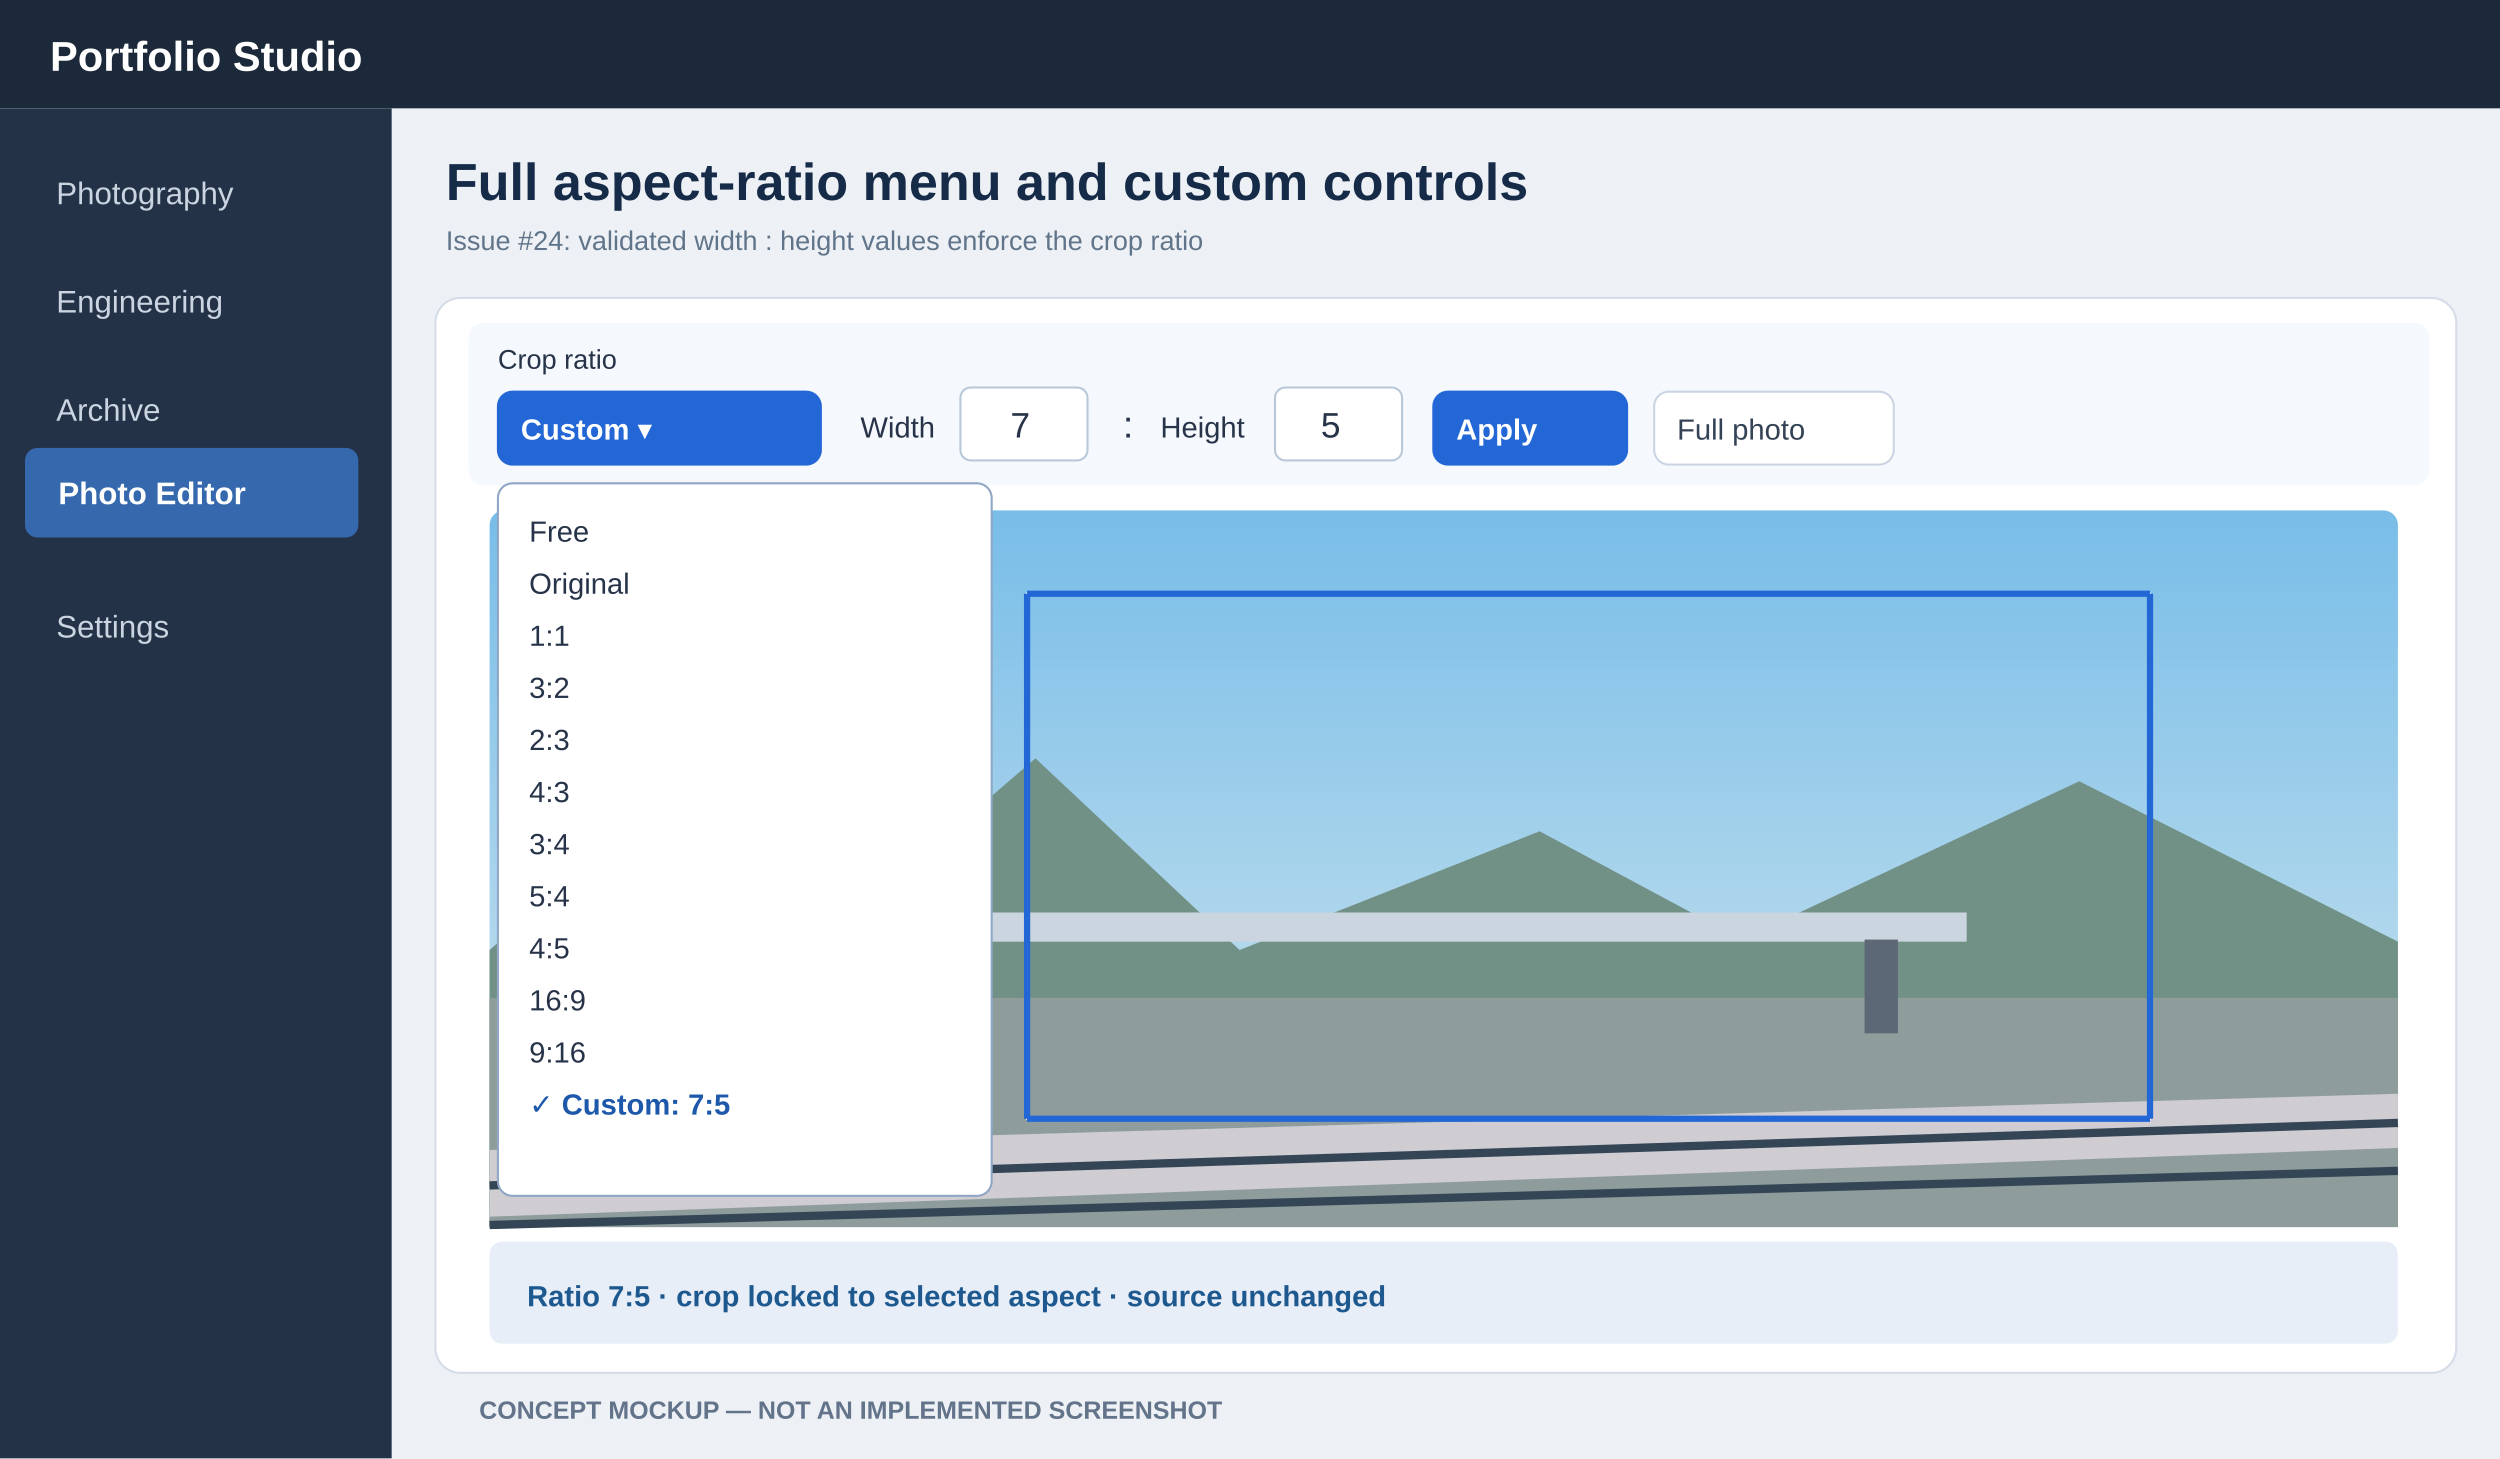
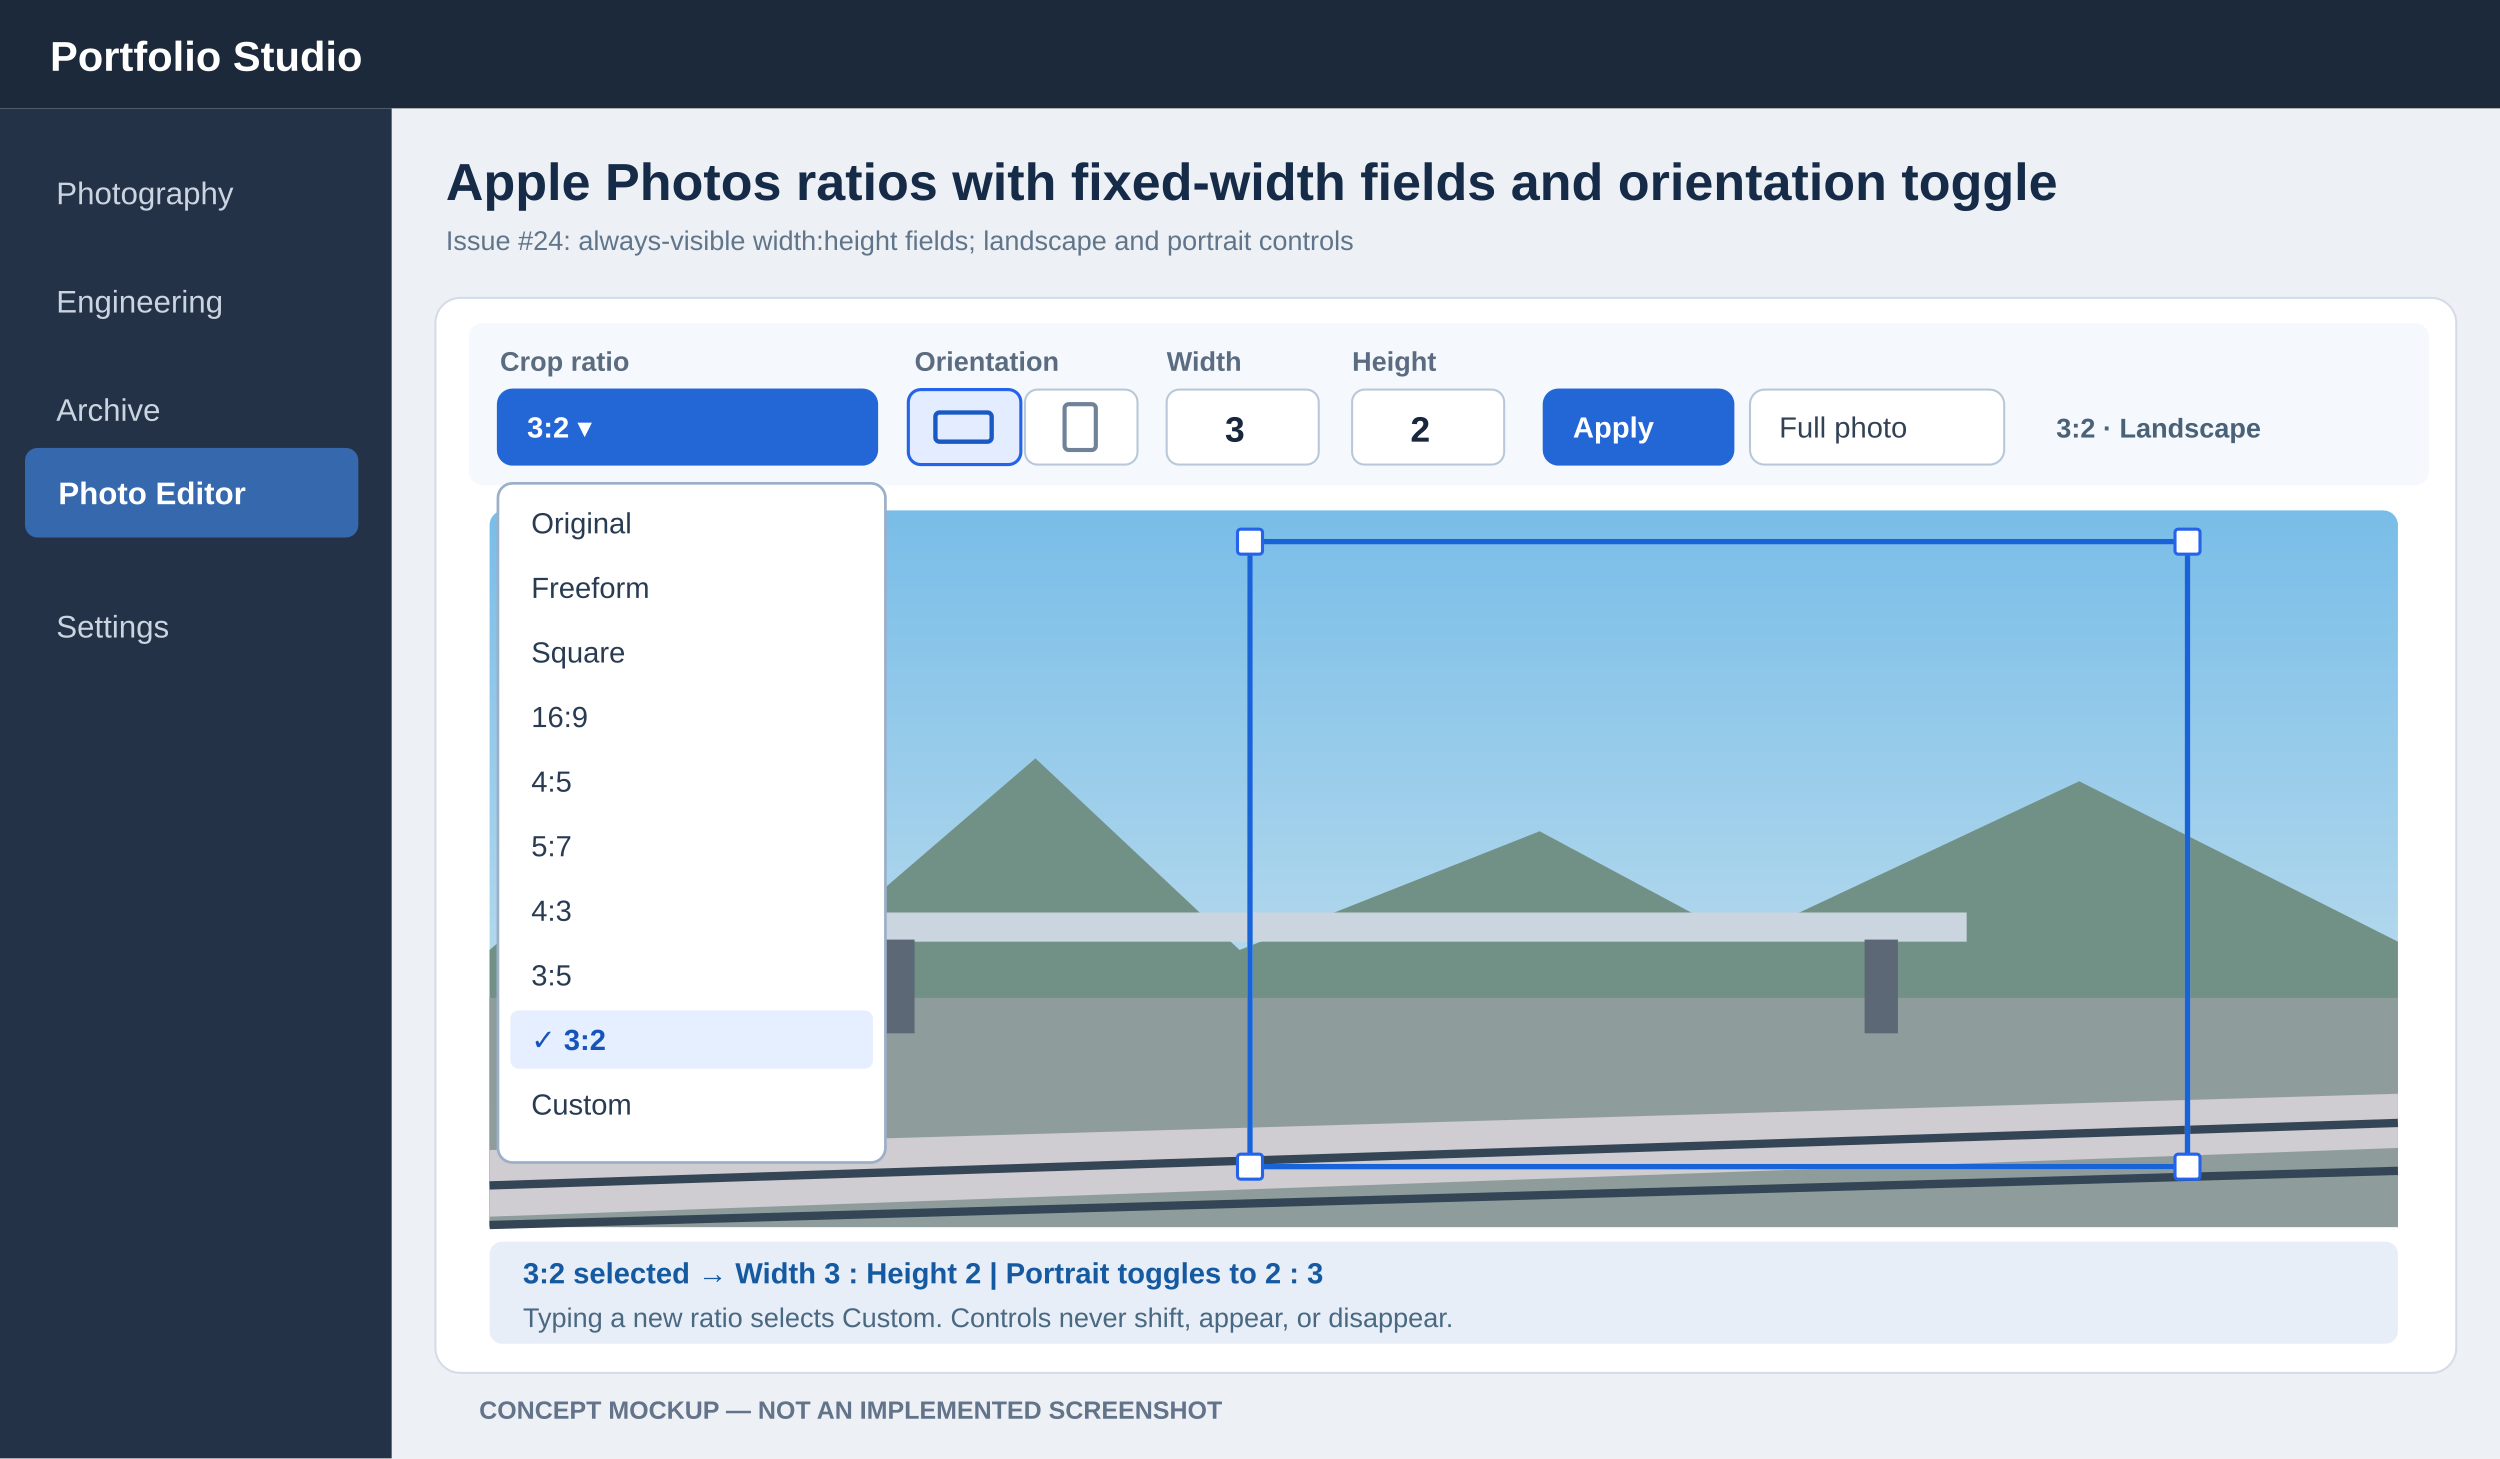
<svg xmlns="http://www.w3.org/2000/svg" width="1200" height="700" viewBox="0 0 1200 700">
  <defs>
    <linearGradient id="sky" x1="0" y1="0" x2="0" y2="1">
      <stop stop-color="#78bde8" />
      <stop offset="1" stop-color="#d5e8ef" />
    </linearGradient>
  </defs>
  <rect x="0" y="0" width="1200" height="700" rx="0" fill="#edf1f6" stroke="none" />
  <rect x="0" y="0" width="1200" height="52" rx="0" fill="#1c293a" stroke="none" />
  <text x="24" y="34" font-family="Arial,sans-serif" font-size="20" fill="#fff" font-weight="700">Portfolio Studio</text>
  <rect x="0" y="52" width="188" height="648" rx="0" fill="#243247" stroke="none" />
  <text x="27" y="98" font-family="Arial,sans-serif" font-size="15" fill="#cbd5e1" font-weight="400">Photography</text>
  <text x="27" y="150" font-family="Arial,sans-serif" font-size="15" fill="#cbd5e1" font-weight="400">Engineering</text>
  <text x="27" y="202" font-family="Arial,sans-serif" font-size="15" fill="#cbd5e1" font-weight="400">Archive</text>
  <rect x="12" y="215" width="160" height="43" rx="6" fill="#3568ad" stroke="none" />
  <text x="28" y="242" font-family="Arial,sans-serif" font-size="15" fill="#fff" font-weight="700">Photo Editor</text>
  <text x="27" y="306" font-family="Arial,sans-serif" font-size="15" fill="#cbd5e1" font-weight="400">Settings</text>
-   <text x="214" y="96" font-family="Arial,sans-serif" font-size="25" fill="#162b48" font-weight="700">Full aspect-ratio menu and custom controls</text>
-   <text x="214" y="120" font-family="Arial,sans-serif" font-size="13" fill="#60748a" font-weight="400">Issue #24: validated width : height values enforce the crop ratio</text>
+   <text x="214" y="96" font-family="Arial,sans-serif" font-size="25" fill="#162b48" font-weight="700">Apple Photos ratios with fixed-width fields and orientation toggle</text>
+   <text x="214" y="120" font-family="Arial,sans-serif" font-size="13" fill="#60748a" font-weight="400">Issue #24: always-visible width:height fields; landscape and portrait controls</text>
  <rect x="209" y="143" width="970" height="516" rx="12" fill="#fff" stroke="#d5dce7" />
  <rect x="235" y="245" width="916" height="344" rx="7" fill="url(#sky)" stroke="none" />
  <path d="M235 456 L310 391 L397 450 L497 364 L595 456 L739 399 L836 451 L998 375 L1151 452 L1151 589 L235 589 Z" fill="#729186" />
  <rect x="235" y="479" width="916" height="110" rx="0" fill="#8e9d9b" stroke="none" />
  <path d="M235 552 L1151 525 L1151 551 L235 584Z" fill="#cfccd2" />
  <line x1="235" y1="569" x2="1151" y2="539" stroke="#344656" stroke-width="4" />
  <line x1="235" y1="588" x2="1151" y2="562" stroke="#344656" stroke-width="4" />
  <rect x="379" y="438" width="565" height="14" rx="0" fill="#cbd5df" stroke="none" />
  <rect x="423" y="451" width="16" height="45" rx="0" fill="#5c6875" stroke="none" />
  <rect x="895" y="451" width="16" height="45" rx="0" fill="#5c6875" stroke="none" />
  <text x="230" y="681" font-family="Arial,sans-serif" font-size="12" fill="#62738a" font-weight="700">CONCEPT MOCKUP — NOT AN IMPLEMENTED SCREENSHOT</text>
-   <rect x="225" y="155" width="941" height="78" rx="7" fill="#f5f8fd" stroke="none" />
-   <text x="239" y="177" font-family="Arial,sans-serif" font-size="13" fill="#263348" font-weight="400">Crop ratio</text>
-   <rect x="239" y="188" width="155" height="35" rx="7" fill="#2366d5" stroke="#2366d5" />
-   <text x="250" y="211" font-family="Arial,sans-serif" font-size="14" fill="#fff" font-weight="700">Custom  ▾</text>
-   <text x="413" y="210" font-family="Arial,sans-serif" font-size="14" fill="#263348" font-weight="400">Width</text>
-   <rect x="461" y="186" width="61" height="35" rx="5" fill="#fff" stroke="#b9c8d8" />
-   <text x="485" y="210" font-family="Arial,sans-serif" font-size="17" fill="#263348" font-weight="400">7</text>
-   <text x="539" y="210" font-family="Arial,sans-serif" font-size="18" fill="#263348" font-weight="400">:</text>
-   <text x="557" y="210" font-family="Arial,sans-serif" font-size="14" fill="#263348" font-weight="400">Height</text>
-   <rect x="612" y="186" width="61" height="35" rx="5" fill="#fff" stroke="#b9c8d8" />
-   <text x="634" y="210" font-family="Arial,sans-serif" font-size="17" fill="#263348" font-weight="400">5</text>
-   <rect x="688" y="188" width="93" height="35" rx="7" fill="#2366d5" stroke="#2366d5" />
-   <text x="699" y="211" font-family="Arial,sans-serif" font-size="14" fill="#fff" font-weight="700">Apply</text>
-   <rect x="794" y="188" width="115" height="35" rx="7" fill="#fff" stroke="#cad4e2" />
-   <text x="805" y="211" font-family="Arial,sans-serif" font-size="14" fill="#344256" font-weight="400">Full photo</text>
-   <rect x="493" y="285" width="539" height="252" rx="0" fill="none" stroke="#fff" />
-   <line x1="493" y1="285" x2="1032" y2="285" stroke="#2366d5" stroke-width="3" />
-   <line x1="493" y1="537" x2="1032" y2="537" stroke="#2366d5" stroke-width="3" />
-   <line x1="493" y1="285" x2="493" y2="537" stroke="#2366d5" stroke-width="3" />
-   <line x1="1032" y1="285" x2="1032" y2="537" stroke="#2366d5" stroke-width="3" />
-   <rect x="235" y="596" width="916" height="49" rx="6" fill="#e8eef8" stroke="none" />
-   <text x="253" y="627" font-family="Arial,sans-serif" font-size="14" fill="#1d598f" font-weight="700">Ratio 7:5  ·  crop locked to selected aspect  ·  source unchanged</text>
-   <rect x="239" y="232" width="237" height="342" rx="7" fill="#fff" stroke="#8fa6c4" />
-   <text x="254" y="260" font-family="Arial,sans-serif" font-size="14" fill="#263348" font-weight="400">Free</text>
-   <text x="254" y="285" font-family="Arial,sans-serif" font-size="14" fill="#263348" font-weight="400">Original</text>
-   <text x="254" y="310" font-family="Arial,sans-serif" font-size="14" fill="#263348" font-weight="400">1:1</text>
-   <text x="254" y="335" font-family="Arial,sans-serif" font-size="14" fill="#263348" font-weight="400">3:2</text>
-   <text x="254" y="360" font-family="Arial,sans-serif" font-size="14" fill="#263348" font-weight="400">2:3</text>
-   <text x="254" y="385" font-family="Arial,sans-serif" font-size="14" fill="#263348" font-weight="400">4:3</text>
-   <text x="254" y="410" font-family="Arial,sans-serif" font-size="14" fill="#263348" font-weight="400">3:4</text>
-   <text x="254" y="435" font-family="Arial,sans-serif" font-size="14" fill="#263348" font-weight="400">5:4</text>
-   <text x="254" y="460" font-family="Arial,sans-serif" font-size="14" fill="#263348" font-weight="400">4:5</text>
-   <text x="254" y="485" font-family="Arial,sans-serif" font-size="14" fill="#263348" font-weight="400">16:9</text>
-   <text x="254" y="510" font-family="Arial,sans-serif" font-size="14" fill="#263348" font-weight="400">9:16</text>
-   <text x="254" y="535" font-family="Arial,sans-serif" font-size="14" fill="#1d58aa" font-weight="700">✓ Custom: 7:5</text>
+   <rect x="225" y="155" width="941" height="78" rx="7" fill="#f5f8fd" stroke="none" stroke-width="1" />
+   <text x="240" y="178" font-family="Arial,sans-serif" font-size="13" fill="#5b6c81" font-weight="600">Crop ratio</text>
+   <rect x="239" y="187" width="182" height="36" rx="7" fill="#2366d5" stroke="#2366d5" stroke-width="1" />
+   <text x="253" y="210" font-family="Arial,sans-serif" font-size="14" fill="#fff" font-weight="700">3:2   ▾</text>
+   <text x="439" y="178" font-family="Arial,sans-serif" font-size="13" fill="#5b6c81" font-weight="600">Orientation</text>
+   <rect x="436" y="187" width="54" height="36" rx="6" fill="#e3edff" stroke="#2563eb" stroke-width="1.5" />
+   <rect x="492" y="187" width="54" height="36" rx="6" fill="#fff" stroke="#b9c8d8" stroke-width="1" />
+   <rect x="449" y="198" width="27" height="14" rx="2" fill="none" stroke="#1859c3" stroke-width="2.1" />
+   <rect x="511" y="194" width="15" height="22" rx="2" fill="none" stroke="#708298" stroke-width="2" />
+   <text x="560" y="178" font-family="Arial,sans-serif" font-size="13" fill="#5b6c81" font-weight="600">Width</text>
+   <rect x="560" y="187" width="73" height="36" rx="6" fill="#fff" stroke="#b9c8d8" stroke-width="1" />
+   <text x="588" y="212" font-family="Arial,sans-serif" font-size="17" fill="#18273d" font-weight="700">3</text>
+   <text x="649" y="178" font-family="Arial,sans-serif" font-size="13" fill="#5b6c81" font-weight="600">Height</text>
+   <rect x="649" y="187" width="73" height="36" rx="6" fill="#fff" stroke="#b9c8d8" stroke-width="1" />
+   <text x="677" y="212" font-family="Arial,sans-serif" font-size="17" fill="#18273d" font-weight="700">2</text>
+   <rect x="741" y="187" width="91" height="36" rx="7" fill="#2366d5" stroke="#2366d5" stroke-width="1" />
+   <text x="755" y="210" font-family="Arial,sans-serif" font-size="14" fill="#fff" font-weight="700">Apply</text>
+   <rect x="840" y="187" width="122" height="36" rx="7" fill="#fff" stroke="#b9c8d8" stroke-width="1" />
+   <text x="854" y="210" font-family="Arial,sans-serif" font-size="14" fill="#334155" font-weight="500">Full photo</text>
+   <text x="987" y="210" font-family="Arial,sans-serif" font-size="13" fill="#496278" font-weight="600">3:2 · Landscape</text>
+   <rect x="600" y="260" width="450" height="300" rx="0" fill="none" stroke="#fff" stroke-width="2.5" />
+   <line x1="600" y1="260" x2="1050" y2="260" stroke="#1863d8" stroke-width="2.6" />
+   <line x1="600" y1="560" x2="1050" y2="560" stroke="#1863d8" stroke-width="2.6" />
+   <line x1="600" y1="260" x2="600" y2="560" stroke="#1863d8" stroke-width="2.6" />
+   <line x1="1050" y1="260" x2="1050" y2="560" stroke="#1863d8" stroke-width="2.6" />
+   <rect x="594" y="254" width="12" height="12" rx="1.5" fill="#fff" stroke="#2563eb" stroke-width="1.5" />
+   <rect x="1044" y="254" width="12" height="12" rx="1.5" fill="#fff" stroke="#2563eb" stroke-width="1.5" />
+   <rect x="594" y="554" width="12" height="12" rx="1.5" fill="#fff" stroke="#2563eb" stroke-width="1.5" />
+   <rect x="1044" y="554" width="12" height="12" rx="1.5" fill="#fff" stroke="#2563eb" stroke-width="1.5" />
+   <rect x="235" y="596" width="916" height="49" rx="6" fill="#e8eef8" stroke="none" stroke-width="1" />
+   <text x="251" y="616" font-family="Arial,sans-serif" font-size="14" fill="#155aa1" font-weight="700">3:2 selected  →  Width 3  :  Height 2    |    Portrait toggles to 2 : 3</text>
+   <text x="251" y="637" font-family="Arial,sans-serif" font-size="13" fill="#496881" font-weight="500">Typing a new ratio selects Custom. Controls never shift, appear, or disappear.</text>
+   <rect x="239" y="232" width="186" height="326" rx="7" fill="#fff" stroke="#9bafc8" stroke-width="1.3" />
+   <text x="255" y="256" font-family="Arial,sans-serif" font-size="14" fill="#293b52" font-weight="400">Original</text>
+   <text x="255" y="287" font-family="Arial,sans-serif" font-size="14" fill="#293b52" font-weight="400">Freeform</text>
+   <text x="255" y="318" font-family="Arial,sans-serif" font-size="14" fill="#293b52" font-weight="400">Square</text>
+   <text x="255" y="349" font-family="Arial,sans-serif" font-size="14" fill="#293b52" font-weight="400">16:9</text>
+   <text x="255" y="380" font-family="Arial,sans-serif" font-size="14" fill="#293b52" font-weight="400">4:5</text>
+   <text x="255" y="411" font-family="Arial,sans-serif" font-size="14" fill="#293b52" font-weight="400">5:7</text>
+   <text x="255" y="442" font-family="Arial,sans-serif" font-size="14" fill="#293b52" font-weight="400">4:3</text>
+   <text x="255" y="473" font-family="Arial,sans-serif" font-size="14" fill="#293b52" font-weight="400">3:5</text>
+   <rect x="245" y="485" width="174" height="28" rx="4" fill="#e5efff" stroke="none" stroke-width="1" />
+   <text x="255" y="504" font-family="Arial,sans-serif" font-size="14" fill="#1654ba" font-weight="700">✓ 3:2</text>
+   <text x="255" y="535" font-family="Arial,sans-serif" font-size="14" fill="#293b52" font-weight="400">Custom</text>
</svg>
